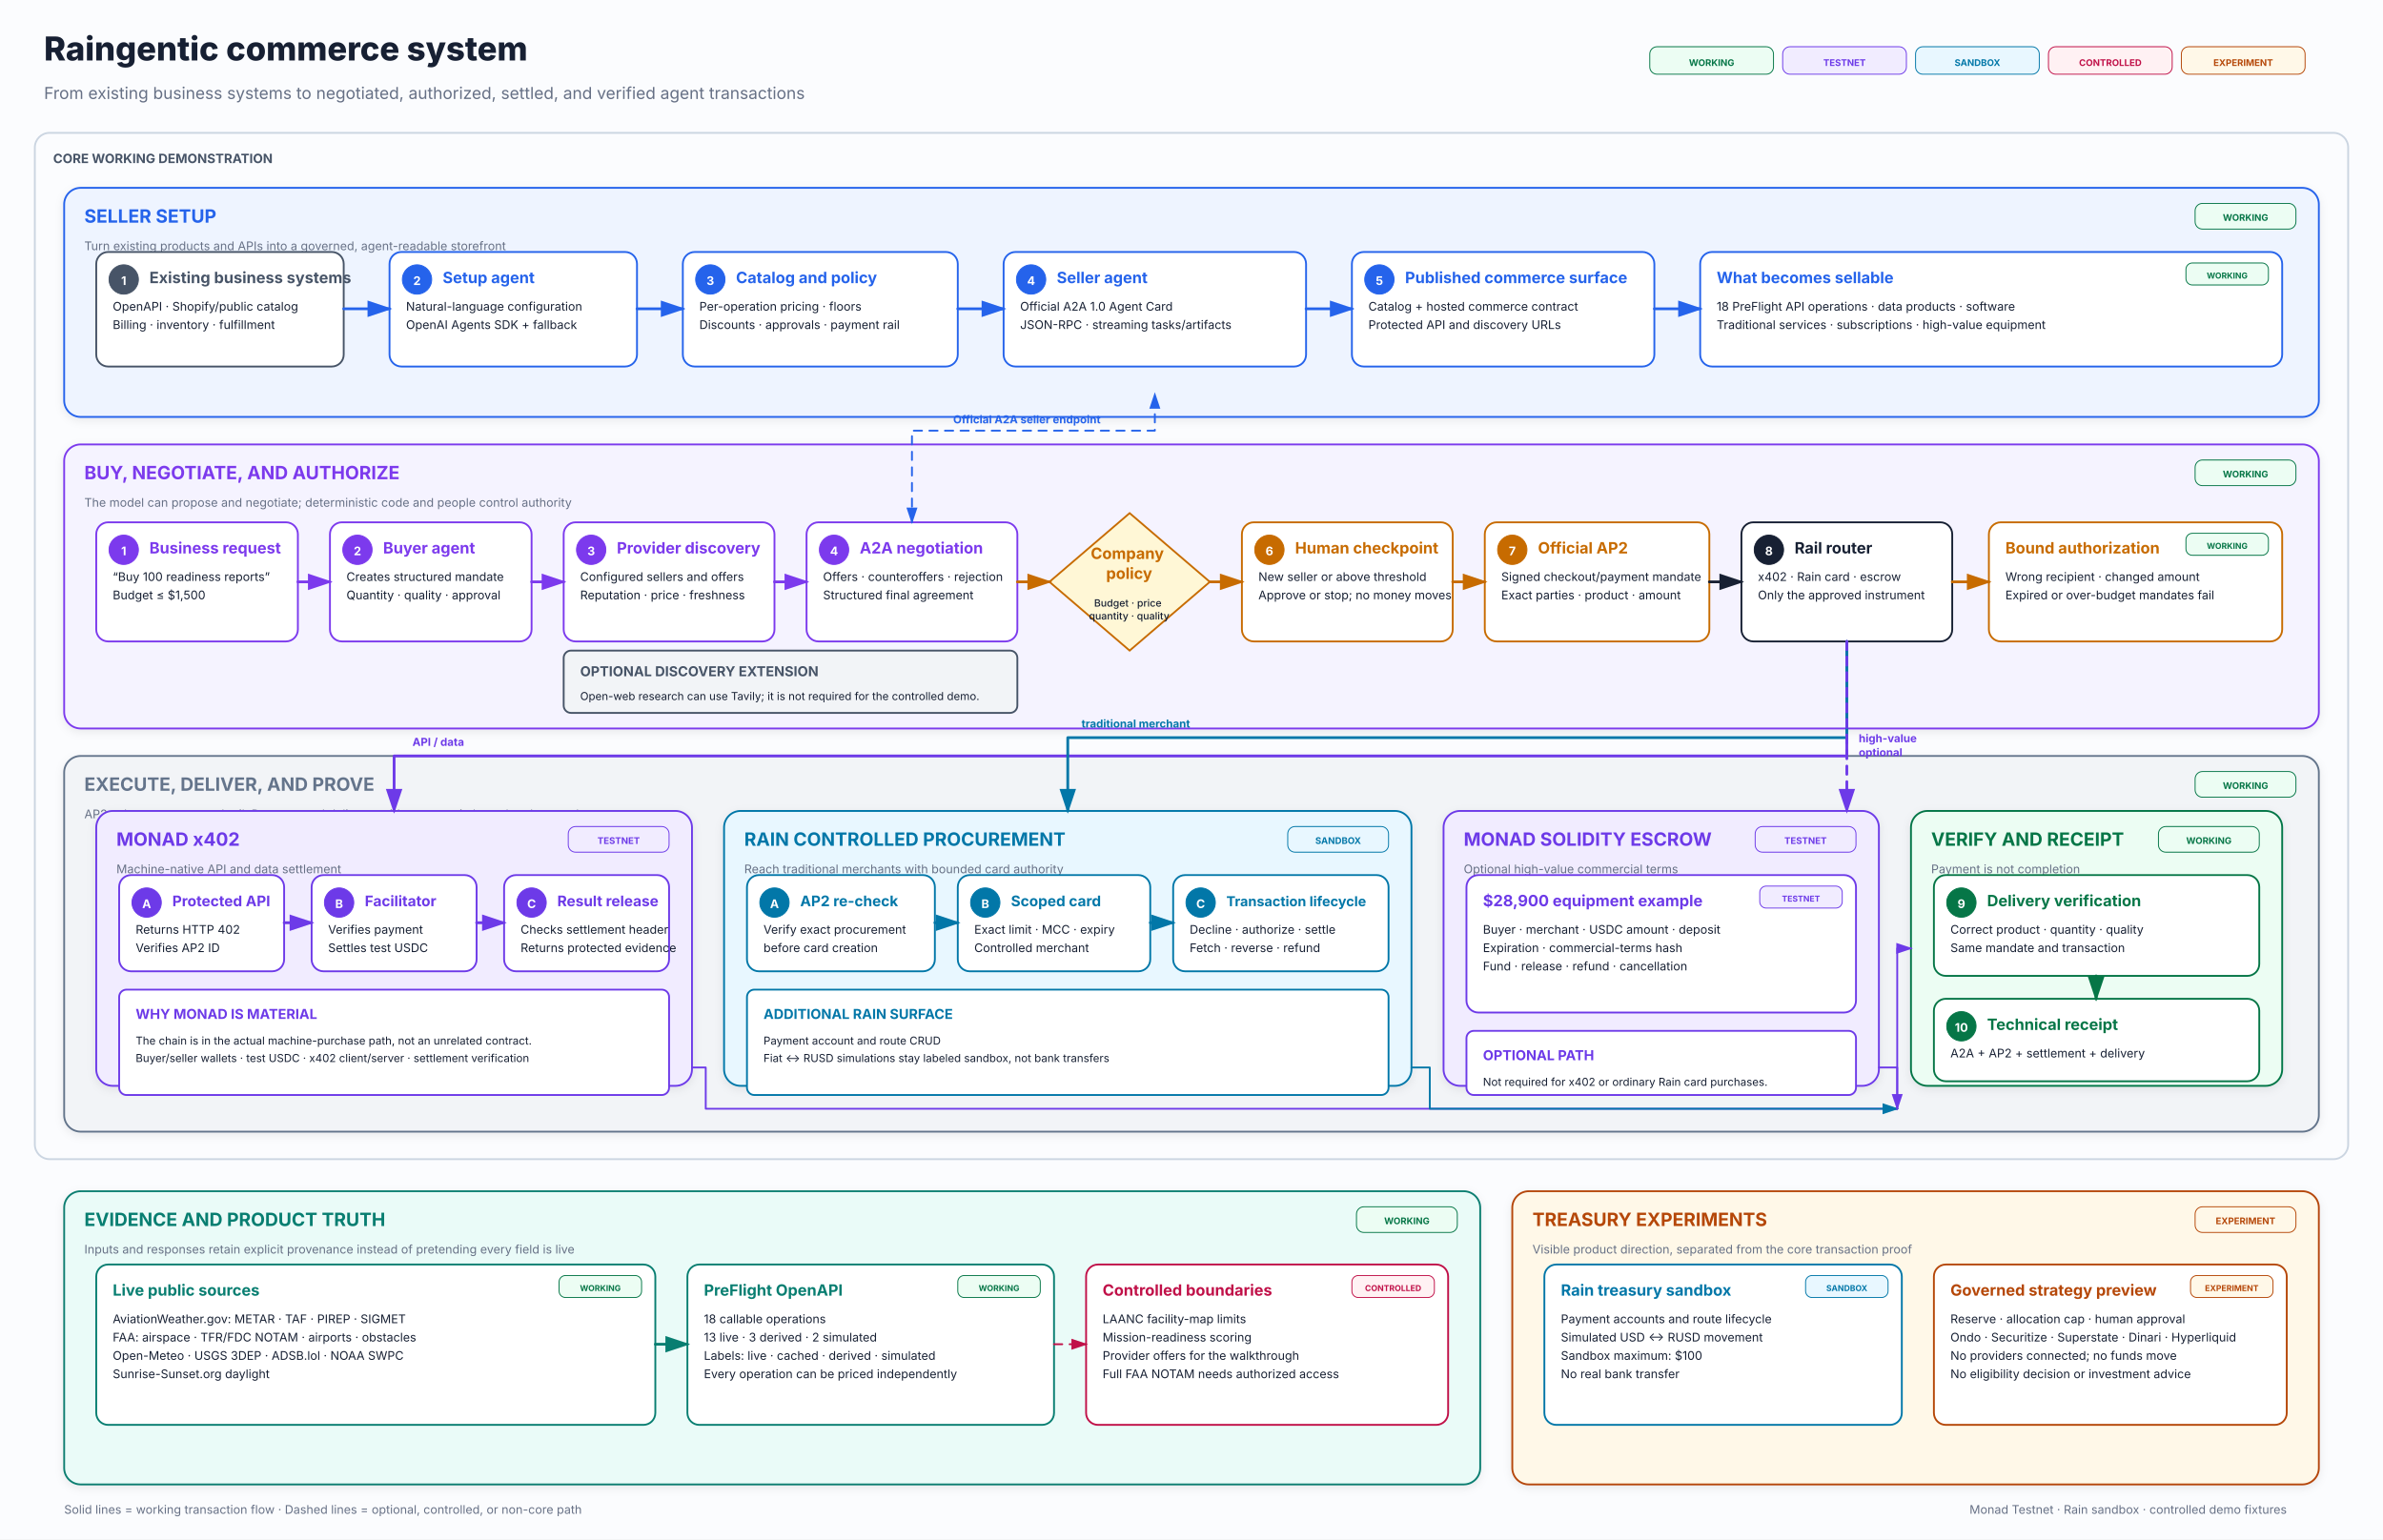
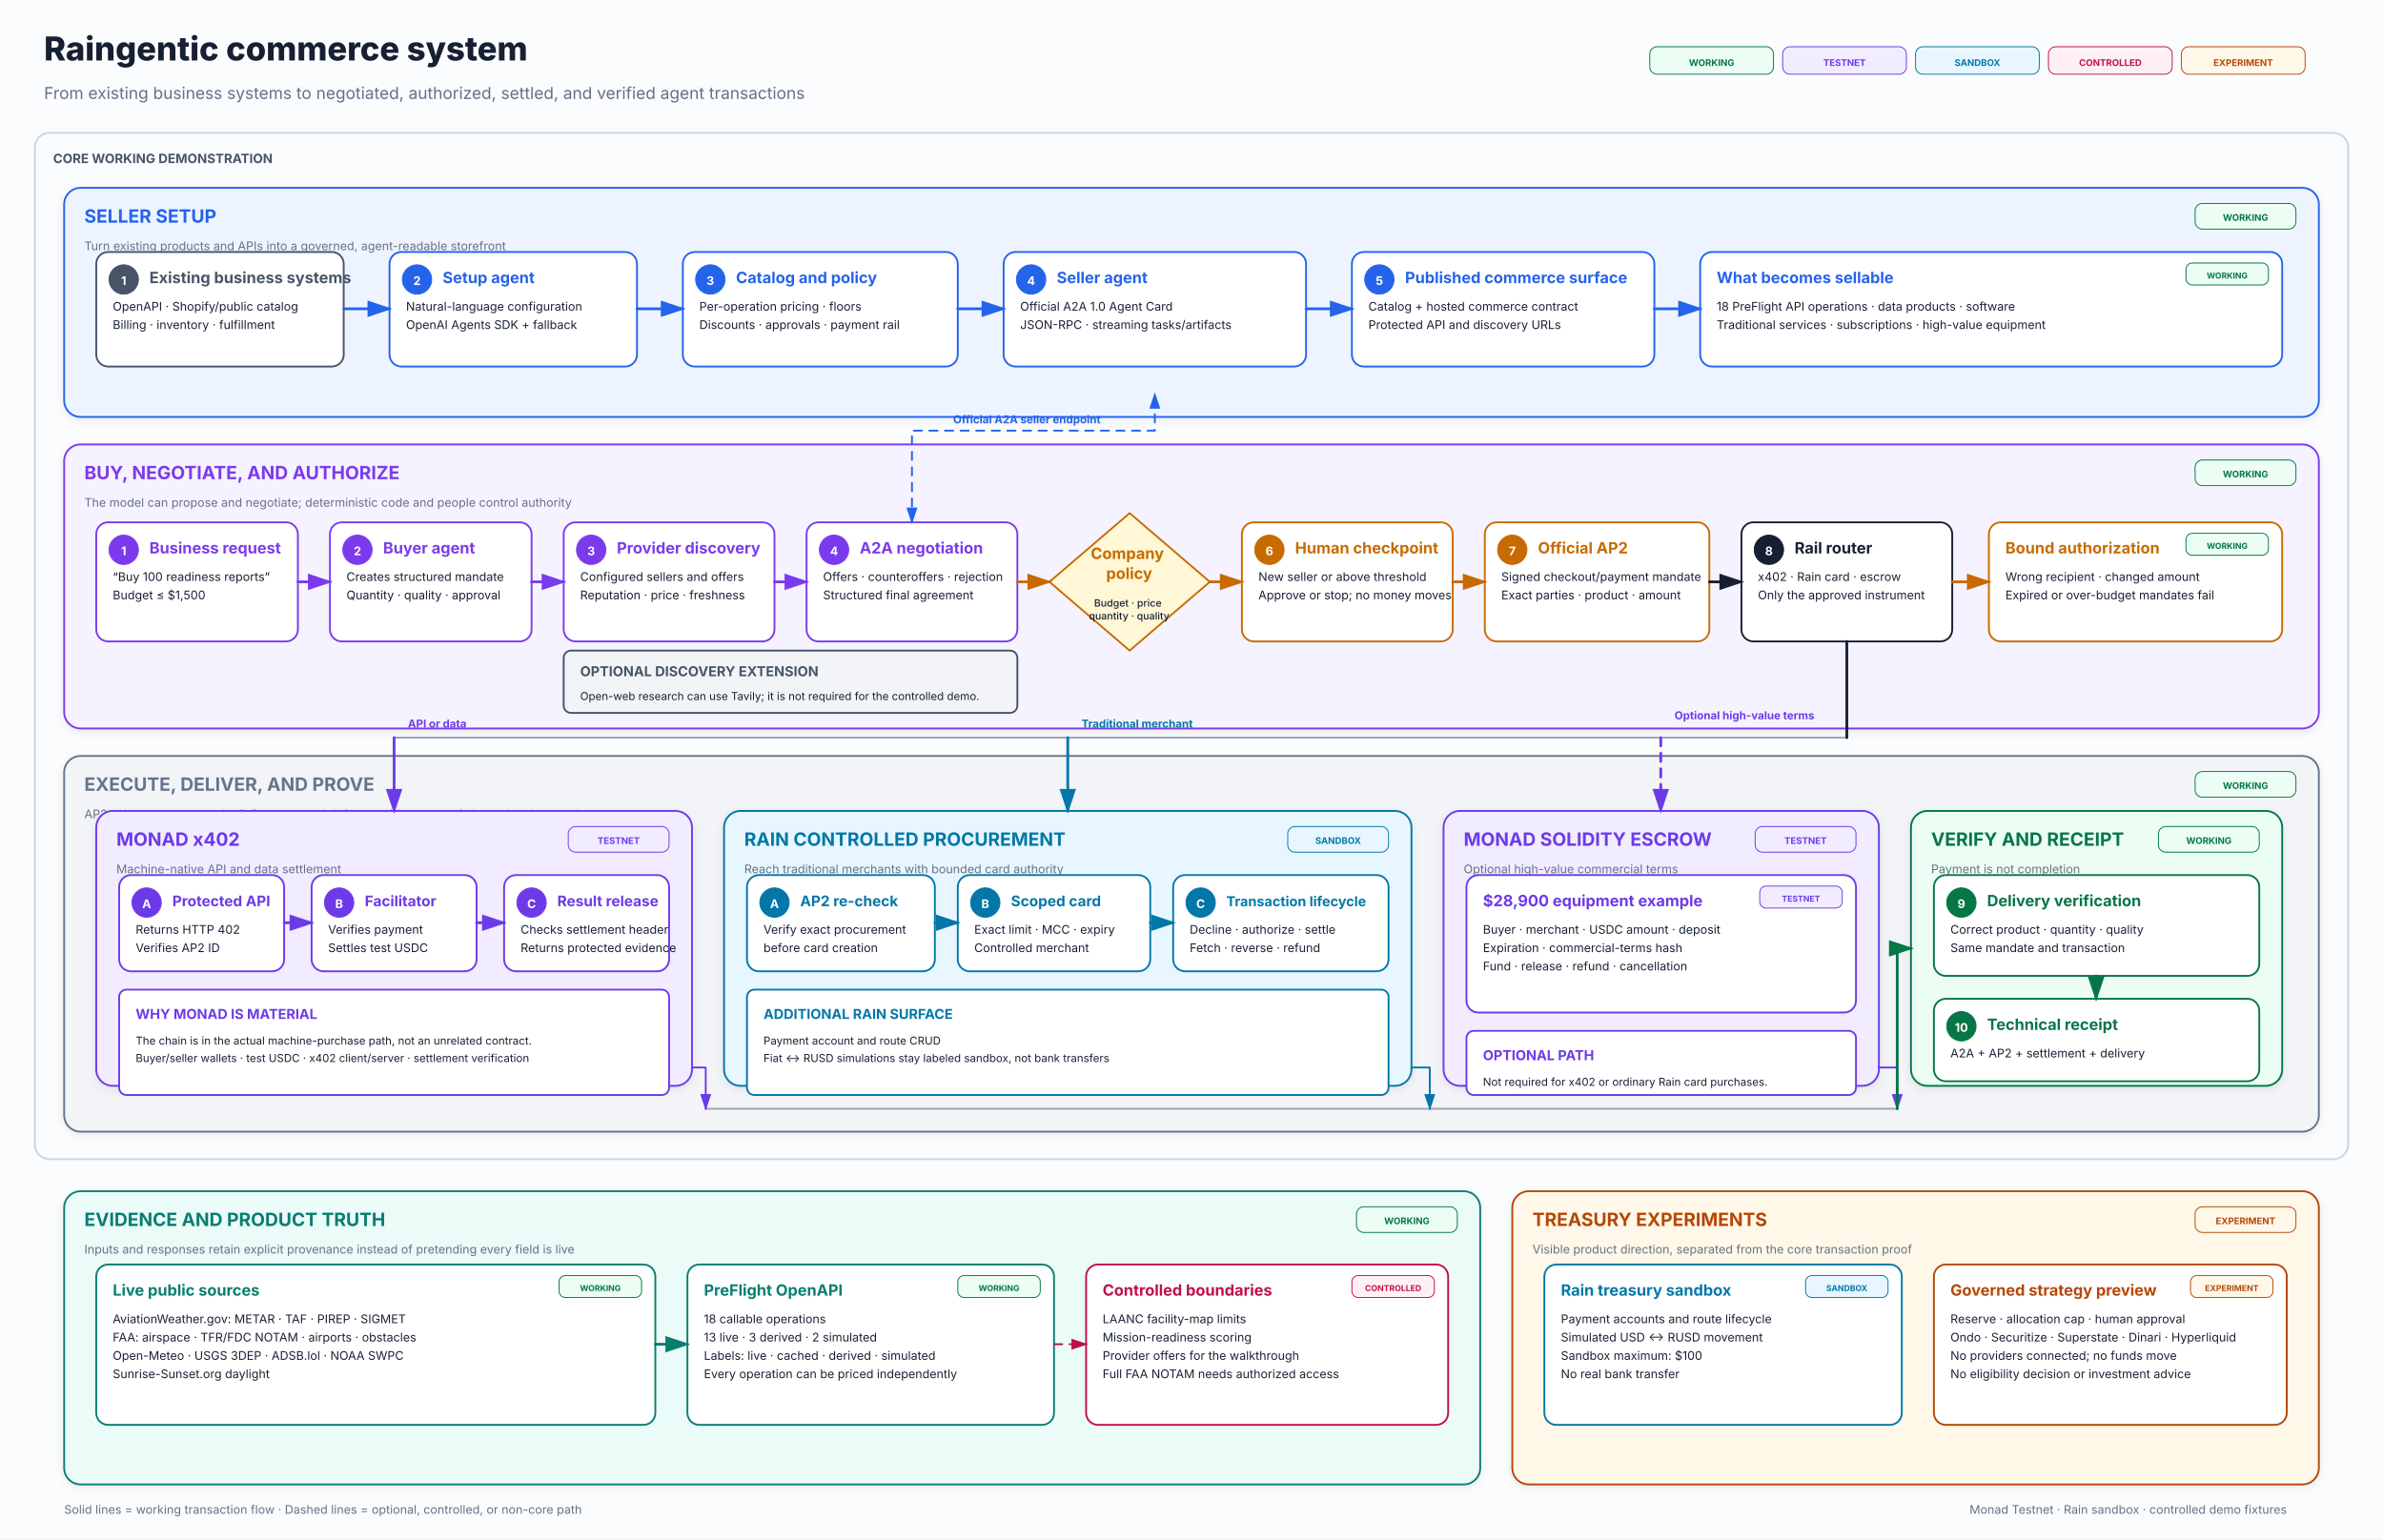
<svg xmlns="http://www.w3.org/2000/svg" width="2600" height="1680" viewBox="0 0 2600 1680" role="img" aria-labelledby="title desc">
  <defs>
    <filter id="shadow" x="-10%" y="-10%" width="120%" height="130%">
      <feDropShadow dx="0" dy="3" stdDeviation="5" flood-color="#101828" flood-opacity=".075" />
    </filter>
    <marker id="arr" markerWidth="10" markerHeight="10" refX="8" refY="3" orient="auto">
      <path d="M0 0L0 6L9 3z" fill="context-stroke" />
    </marker>
    <marker id="arrStart" markerWidth="10" markerHeight="10" refX="1" refY="3" orient="auto">
      <path d="M9 0L9 6L0 3z" fill="context-stroke" />
    </marker>
    <style>text{font-family:Inter,-apple-system,BlinkMacSystemFont,"Segoe UI",sans-serif}.zone{filter:url(#shadow)}.arrow{fill:none;stroke-linecap:round;stroke-linejoin:round;marker-end:url(#arr)}.both{marker-start:url(#arrStart)}.dash{stroke-dasharray:9 8}</style>
  </defs>
  <rect class="" x="0" y="0" width="2600" height="1680" rx="0" fill="#FBFCFE" stroke="#FBFCFE" stroke-width="0" />
  <text x="48" y="66" font-size="36" fill="#172033" font-weight="800" text-anchor="start">
    <tspan x="48" dy="0">Raingentic commerce system</tspan>
  </text>
  <text x="48" y="108" font-size="18" fill="#667085" font-weight="400" text-anchor="start">
    <tspan x="48" dy="0">From existing business systems to negotiated, authorized, settled, and verified agent transactions</tspan>
  </text>
  <rect class="" x="1800" y="51" width="135" height="30" rx="8" fill="#ECFDF3" stroke="#067647" stroke-width="1" />
  <text x="1867.5" y="72" font-size="10" fill="#067647" font-weight="750" text-anchor="middle">
    <tspan x="1867.5" dy="0">WORKING</tspan>
  </text>
  <rect class="" x="1945" y="51" width="135" height="30" rx="8" fill="#F1ECFF" stroke="#6D3AE8" stroke-width="1" />
  <text x="2012.5" y="72" font-size="10" fill="#6D3AE8" font-weight="750" text-anchor="middle">
    <tspan x="2012.5" dy="0">TESTNET</tspan>
  </text>
  <rect class="" x="2090" y="51" width="135" height="30" rx="8" fill="#E8F7FF" stroke="#0277A8" stroke-width="1" />
  <text x="2157.5" y="72" font-size="10" fill="#0277A8" font-weight="750" text-anchor="middle">
    <tspan x="2157.5" dy="0">SANDBOX</tspan>
  </text>
  <rect class="" x="2235" y="51" width="135" height="30" rx="8" fill="#FFF1F3" stroke="#C01048" stroke-width="1" />
  <text x="2302.5" y="72" font-size="10" fill="#C01048" font-weight="750" text-anchor="middle">
    <tspan x="2302.5" dy="0">CONTROLLED</tspan>
  </text>
  <rect class="" x="2380" y="51" width="135" height="30" rx="8" fill="#FFF8E8" stroke="#B54708" stroke-width="1" />
  <text x="2447.5" y="72" font-size="10" fill="#B54708" font-weight="750" text-anchor="middle">
    <tspan x="2447.5" dy="0">EXPERIMENT</tspan>
  </text>
  <rect class="" x="38" y="145" width="2524" height="1120" rx="16" fill="none" stroke="#CBD5E1" stroke-width="2" />
  <text x="58" y="178" font-size="14" fill="#475467" font-weight="750" text-anchor="start">
    <tspan x="58" dy="0">CORE WORKING DEMONSTRATION</tspan>
  </text>
  <rect class="zone" x="70" y="205" width="2460" height="250" rx="18" fill="#EEF4FF" stroke="#2563EB" stroke-width="2" />
  <text x="92" y="243" font-size="20" fill="#2563EB" font-weight="750" text-anchor="start">
    <tspan x="92" dy="0">SELLER SETUP</tspan>
  </text>
  <text x="92" y="273" font-size="13" fill="#667085" font-weight="400" text-anchor="start">
    <tspan x="92" dy="0">Turn existing products and APIs into a governed, agent-readable storefront</tspan>
  </text>
  <rect class="" x="2395" y="222" width="110" height="28" rx="8" fill="#ECFDF3" stroke="#067647" stroke-width="1" />
  <text x="2450" y="241" font-size="10" fill="#067647" font-weight="750" text-anchor="middle">
    <tspan x="2450" dy="0">WORKING</tspan>
  </text>
  <rect class="zone" x="70" y="485" width="2460" height="310" rx="18" fill="#F5F3FF" stroke="#7C3AED" stroke-width="2" />
  <text x="92" y="523" font-size="20" fill="#7C3AED" font-weight="750" text-anchor="start">
    <tspan x="92" dy="0">BUY, NEGOTIATE, AND AUTHORIZE</tspan>
  </text>
  <text x="92" y="553" font-size="13" fill="#667085" font-weight="400" text-anchor="start">
    <tspan x="92" dy="0">The model can propose and negotiate; deterministic code and people control authority</tspan>
  </text>
  <rect class="" x="2395" y="502" width="110" height="28" rx="8" fill="#ECFDF3" stroke="#067647" stroke-width="1" />
  <text x="2450" y="521" font-size="10" fill="#067647" font-weight="750" text-anchor="middle">
    <tspan x="2450" dy="0">WORKING</tspan>
  </text>
  <rect class="zone" x="70" y="825" width="2460" height="410" rx="18" fill="#F2F4F7" stroke="#64748B" stroke-width="2" />
  <text x="92" y="863" font-size="20" fill="#64748B" font-weight="750" text-anchor="start">
    <tspan x="92" dy="0">EXECUTE, DELIVER, AND PROVE</tspan>
  </text>
  <text x="92" y="893" font-size="13" fill="#667085" font-weight="400" text-anchor="start">
    <tspan x="92" dy="0">AP2 selects an approved rail. Payment and delivery evidence remain bound to the mandate</tspan>
  </text>
  <rect class="" x="2395" y="842" width="110" height="28" rx="8" fill="#ECFDF3" stroke="#067647" stroke-width="1" />
  <text x="2450" y="861" font-size="10" fill="#067647" font-weight="750" text-anchor="middle">
    <tspan x="2450" dy="0">WORKING</tspan>
  </text>
  <rect class="" x="105" y="275" width="270" height="125" rx="13" fill="#FFFFFF" stroke="#475467" stroke-width="2" />
  <ellipse cx="135" cy="305" rx="16" ry="16" fill="#475467" stroke="#475467" stroke-width="1" />
  <text x="135" y="311" font-size="13" fill="#FFFFFF" font-weight="750" text-anchor="middle">
    <tspan x="135" dy="0">1</tspan>
  </text>
  <text x="163" y="309" font-size="17" fill="#475467" font-weight="700" text-anchor="start">
    <tspan x="163" dy="0">Existing business systems</tspan>
  </text>
  <text x="123" y="339" font-size="13" fill="#172033" font-weight="400" text-anchor="start">
    <tspan x="123" dy="0">OpenAPI · Shopify/public catalog</tspan>
  </text>
  <text x="123" y="359" font-size="13" fill="#172033" font-weight="400" text-anchor="start">
    <tspan x="123" dy="0">Billing · inventory · fulfillment</tspan>
  </text>
  <rect class="" x="425" y="275" width="270" height="125" rx="13" fill="#FFFFFF" stroke="#2563EB" stroke-width="2" />
  <ellipse cx="455" cy="305" rx="16" ry="16" fill="#2563EB" stroke="#2563EB" stroke-width="1" />
  <text x="455" y="311" font-size="13" fill="#FFFFFF" font-weight="750" text-anchor="middle">
    <tspan x="455" dy="0">2</tspan>
  </text>
  <text x="483" y="309" font-size="17" fill="#2563EB" font-weight="700" text-anchor="start">
    <tspan x="483" dy="0">Setup agent</tspan>
  </text>
  <text x="443" y="339" font-size="13" fill="#172033" font-weight="400" text-anchor="start">
    <tspan x="443" dy="0">Natural-language configuration</tspan>
  </text>
  <text x="443" y="359" font-size="13" fill="#172033" font-weight="400" text-anchor="start">
    <tspan x="443" dy="0">OpenAI Agents SDK + fallback</tspan>
  </text>
  <rect class="" x="745" y="275" width="300" height="125" rx="13" fill="#FFFFFF" stroke="#2563EB" stroke-width="2" />
  <ellipse cx="775" cy="305" rx="16" ry="16" fill="#2563EB" stroke="#2563EB" stroke-width="1" />
  <text x="775" y="311" font-size="13" fill="#FFFFFF" font-weight="750" text-anchor="middle">
    <tspan x="775" dy="0">3</tspan>
  </text>
  <text x="803" y="309" font-size="17" fill="#2563EB" font-weight="700" text-anchor="start">
    <tspan x="803" dy="0">Catalog and policy</tspan>
  </text>
  <text x="763" y="339" font-size="13" fill="#172033" font-weight="400" text-anchor="start">
    <tspan x="763" dy="0">Per-operation pricing · floors</tspan>
  </text>
  <text x="763" y="359" font-size="13" fill="#172033" font-weight="400" text-anchor="start">
    <tspan x="763" dy="0">Discounts · approvals · payment rail</tspan>
  </text>
  <rect class="" x="1095" y="275" width="330" height="125" rx="13" fill="#FFFFFF" stroke="#2563EB" stroke-width="2" />
  <ellipse cx="1125" cy="305" rx="16" ry="16" fill="#2563EB" stroke="#2563EB" stroke-width="1" />
  <text x="1125" y="311" font-size="13" fill="#FFFFFF" font-weight="750" text-anchor="middle">
    <tspan x="1125" dy="0">4</tspan>
  </text>
  <text x="1153" y="309" font-size="17" fill="#2563EB" font-weight="700" text-anchor="start">
    <tspan x="1153" dy="0">Seller agent</tspan>
  </text>
  <text x="1113" y="339" font-size="13" fill="#172033" font-weight="400" text-anchor="start">
    <tspan x="1113" dy="0">Official A2A 1.0 Agent Card</tspan>
  </text>
  <text x="1113" y="359" font-size="13" fill="#172033" font-weight="400" text-anchor="start">
    <tspan x="1113" dy="0">JSON-RPC · streaming tasks/artifacts</tspan>
  </text>
  <rect class="" x="1475" y="275" width="330" height="125" rx="13" fill="#FFFFFF" stroke="#2563EB" stroke-width="2" />
  <ellipse cx="1505" cy="305" rx="16" ry="16" fill="#2563EB" stroke="#2563EB" stroke-width="1" />
  <text x="1505" y="311" font-size="13" fill="#FFFFFF" font-weight="750" text-anchor="middle">
    <tspan x="1505" dy="0">5</tspan>
  </text>
  <text x="1533" y="309" font-size="17" fill="#2563EB" font-weight="700" text-anchor="start">
    <tspan x="1533" dy="0">Published commerce surface</tspan>
  </text>
  <text x="1493" y="339" font-size="13" fill="#172033" font-weight="400" text-anchor="start">
    <tspan x="1493" dy="0">Catalog + hosted commerce contract</tspan>
  </text>
  <text x="1493" y="359" font-size="13" fill="#172033" font-weight="400" text-anchor="start">
    <tspan x="1493" dy="0">Protected API and discovery URLs</tspan>
  </text>
  <rect class="" x="1855" y="275" width="635" height="125" rx="13" fill="#FFFFFF" stroke="#2563EB" stroke-width="2" />
  <text x="1873" y="309" font-size="17" fill="#2563EB" font-weight="700" text-anchor="start">
    <tspan x="1873" dy="0">What becomes sellable</tspan>
  </text>
  <text x="1873" y="339" font-size="13" fill="#172033" font-weight="400" text-anchor="start">
    <tspan x="1873" dy="0">18 PreFlight API operations · data products · software</tspan>
  </text>
  <text x="1873" y="359" font-size="13" fill="#172033" font-weight="400" text-anchor="start">
    <tspan x="1873" dy="0">Traditional services · subscriptions · high-value equipment</tspan>
  </text>
  <rect class="" x="2385" y="287" width="90" height="24" rx="7" fill="#ECFDF3" stroke="#067647" stroke-width="1" />
  <text x="2430" y="304" font-size="9" fill="#067647" font-weight="750" text-anchor="middle">
    <tspan x="2430" dy="0">WORKING</tspan>
  </text>
  <path class="arrow" d="M375 337 L425 337" stroke="#2563EB" stroke-width="3" />
  <path class="arrow" d="M695 337 L745 337" stroke="#2563EB" stroke-width="3" />
  <path class="arrow" d="M1045 337 L1095 337" stroke="#2563EB" stroke-width="3" />
  <path class="arrow" d="M1425 337 L1475 337" stroke="#2563EB" stroke-width="3" />
  <path class="arrow" d="M1805 337 L1855 337" stroke="#2563EB" stroke-width="3" />
  <rect class="" x="105" y="570" width="220" height="130" rx="13" fill="#FFFFFF" stroke="#7C3AED" stroke-width="2" />
  <ellipse cx="135" cy="600" rx="16" ry="16" fill="#7C3AED" stroke="#7C3AED" stroke-width="1" />
  <text x="135" y="606" font-size="13" fill="#FFFFFF" font-weight="750" text-anchor="middle">
    <tspan x="135" dy="0">1</tspan>
  </text>
  <text x="163" y="604" font-size="17" fill="#7C3AED" font-weight="700" text-anchor="start">
    <tspan x="163" dy="0">Business request</tspan>
  </text>
  <text x="123" y="634" font-size="13" fill="#172033" font-weight="400" text-anchor="start">
    <tspan x="123" dy="0">“Buy 100 readiness reports”</tspan>
  </text>
  <text x="123" y="654" font-size="13" fill="#172033" font-weight="400" text-anchor="start">
    <tspan x="123" dy="0">Budget ≤ $1,500</tspan>
  </text>
  <rect class="" x="360" y="570" width="220" height="130" rx="13" fill="#FFFFFF" stroke="#7C3AED" stroke-width="2" />
  <ellipse cx="390" cy="600" rx="16" ry="16" fill="#7C3AED" stroke="#7C3AED" stroke-width="1" />
  <text x="390" y="606" font-size="13" fill="#FFFFFF" font-weight="750" text-anchor="middle">
    <tspan x="390" dy="0">2</tspan>
  </text>
  <text x="418" y="604" font-size="17" fill="#7C3AED" font-weight="700" text-anchor="start">
    <tspan x="418" dy="0">Buyer agent</tspan>
  </text>
  <text x="378" y="634" font-size="13" fill="#172033" font-weight="400" text-anchor="start">
    <tspan x="378" dy="0">Creates structured mandate</tspan>
  </text>
  <text x="378" y="654" font-size="13" fill="#172033" font-weight="400" text-anchor="start">
    <tspan x="378" dy="0">Quantity · quality · approval</tspan>
  </text>
  <rect class="" x="615" y="570" width="230" height="130" rx="13" fill="#FFFFFF" stroke="#7C3AED" stroke-width="2" />
  <ellipse cx="645" cy="600" rx="16" ry="16" fill="#7C3AED" stroke="#7C3AED" stroke-width="1" />
  <text x="645" y="606" font-size="13" fill="#FFFFFF" font-weight="750" text-anchor="middle">
    <tspan x="645" dy="0">3</tspan>
  </text>
  <text x="673" y="604" font-size="17" fill="#7C3AED" font-weight="700" text-anchor="start">
    <tspan x="673" dy="0">Provider discovery</tspan>
  </text>
  <text x="633" y="634" font-size="13" fill="#172033" font-weight="400" text-anchor="start">
    <tspan x="633" dy="0">Configured sellers and offers</tspan>
  </text>
  <text x="633" y="654" font-size="13" fill="#172033" font-weight="400" text-anchor="start">
    <tspan x="633" dy="0">Reputation · price · freshness</tspan>
  </text>
  <rect class="" x="880" y="570" width="230" height="130" rx="13" fill="#FFFFFF" stroke="#7C3AED" stroke-width="2" />
  <ellipse cx="910" cy="600" rx="16" ry="16" fill="#7C3AED" stroke="#7C3AED" stroke-width="1" />
  <text x="910" y="606" font-size="13" fill="#FFFFFF" font-weight="750" text-anchor="middle">
    <tspan x="910" dy="0">4</tspan>
  </text>
  <text x="938" y="604" font-size="17" fill="#7C3AED" font-weight="700" text-anchor="start">
    <tspan x="938" dy="0">A2A negotiation</tspan>
  </text>
  <text x="898" y="634" font-size="13" fill="#172033" font-weight="400" text-anchor="start">
    <tspan x="898" dy="0">Offers · counteroffers · rejection</tspan>
  </text>
  <text x="898" y="654" font-size="13" fill="#172033" font-weight="400" text-anchor="start">
    <tspan x="898" dy="0">Structured final agreement</tspan>
  </text>
  <path d="M1232.5 560L1320 635L1232.5 710L1145 635Z" fill="#FFF7D6" stroke="#C76B00" stroke-width="2" />
  <text x="1232" y="610" font-size="17" fill="#C76B00" font-weight="750" text-anchor="middle">
    <tspan x="1232" dy="0">Company</tspan>
    <tspan x="1232" dy="21.76">policy</tspan>
  </text>
  <text x="1232" y="662" font-size="11" fill="#172033" font-weight="500" text-anchor="middle">
    <tspan x="1232" dy="0">Budget · price</tspan>
    <tspan x="1232" dy="14.08">quantity · quality</tspan>
  </text>
  <rect class="" x="1355" y="570" width="230" height="130" rx="13" fill="#FFFFFF" stroke="#C76B00" stroke-width="2" />
  <ellipse cx="1385" cy="600" rx="16" ry="16" fill="#C76B00" stroke="#C76B00" stroke-width="1" />
  <text x="1385" y="606" font-size="13" fill="#FFFFFF" font-weight="750" text-anchor="middle">
    <tspan x="1385" dy="0">6</tspan>
  </text>
  <text x="1413" y="604" font-size="17" fill="#C76B00" font-weight="700" text-anchor="start">
    <tspan x="1413" dy="0">Human checkpoint</tspan>
  </text>
  <text x="1373" y="634" font-size="13" fill="#172033" font-weight="400" text-anchor="start">
    <tspan x="1373" dy="0">New seller or above threshold</tspan>
  </text>
  <text x="1373" y="654" font-size="13" fill="#172033" font-weight="400" text-anchor="start">
    <tspan x="1373" dy="0">Approve or stop; no money moves</tspan>
  </text>
  <rect class="" x="1620" y="570" width="245" height="130" rx="13" fill="#FFFFFF" stroke="#C76B00" stroke-width="2" />
  <ellipse cx="1650" cy="600" rx="16" ry="16" fill="#C76B00" stroke="#C76B00" stroke-width="1" />
  <text x="1650" y="606" font-size="13" fill="#FFFFFF" font-weight="750" text-anchor="middle">
    <tspan x="1650" dy="0">7</tspan>
  </text>
  <text x="1678" y="604" font-size="17" fill="#C76B00" font-weight="700" text-anchor="start">
    <tspan x="1678" dy="0">Official AP2</tspan>
  </text>
  <text x="1638" y="634" font-size="13" fill="#172033" font-weight="400" text-anchor="start">
    <tspan x="1638" dy="0">Signed checkout/payment mandate</tspan>
  </text>
  <text x="1638" y="654" font-size="13" fill="#172033" font-weight="400" text-anchor="start">
    <tspan x="1638" dy="0">Exact parties · product · amount</tspan>
  </text>
  <rect class="" x="1900" y="570" width="230" height="130" rx="13" fill="#FFFFFF" stroke="#172033" stroke-width="2" />
  <ellipse cx="1930" cy="600" rx="16" ry="16" fill="#172033" stroke="#172033" stroke-width="1" />
  <text x="1930" y="606" font-size="13" fill="#FFFFFF" font-weight="750" text-anchor="middle">
    <tspan x="1930" dy="0">8</tspan>
  </text>
  <text x="1958" y="604" font-size="17" fill="#172033" font-weight="700" text-anchor="start">
    <tspan x="1958" dy="0">Rail router</tspan>
  </text>
  <text x="1918" y="634" font-size="13" fill="#172033" font-weight="400" text-anchor="start">
    <tspan x="1918" dy="0">x402 · Rain card · escrow</tspan>
  </text>
  <text x="1918" y="654" font-size="13" fill="#172033" font-weight="400" text-anchor="start">
    <tspan x="1918" dy="0">Only the approved instrument</tspan>
  </text>
  <rect class="" x="2170" y="570" width="320" height="130" rx="13" fill="#FFFFFF" stroke="#C76B00" stroke-width="2" />
  <text x="2188" y="604" font-size="17" fill="#C76B00" font-weight="700" text-anchor="start">
    <tspan x="2188" dy="0">Bound authorization</tspan>
  </text>
  <text x="2188" y="634" font-size="13" fill="#172033" font-weight="400" text-anchor="start">
    <tspan x="2188" dy="0">Wrong recipient · changed amount</tspan>
  </text>
  <text x="2188" y="654" font-size="13" fill="#172033" font-weight="400" text-anchor="start">
    <tspan x="2188" dy="0">Expired or over-budget mandates fail</tspan>
  </text>
  <rect class="" x="2385" y="582" width="90" height="24" rx="7" fill="#ECFDF3" stroke="#067647" stroke-width="1" />
  <text x="2430" y="599" font-size="9" fill="#067647" font-weight="750" text-anchor="middle">
    <tspan x="2430" dy="0">WORKING</tspan>
  </text>
  <path class="arrow" d="M325 635 L360 635" stroke="#7C3AED" stroke-width="3" />
  <path class="arrow" d="M580 635 L615 635" stroke="#7C3AED" stroke-width="3" />
  <path class="arrow" d="M845 635 L880 635" stroke="#7C3AED" stroke-width="3" />
  <path class="arrow" d="M1110 635 L1145 635" stroke="#C76B00" stroke-width="3" />
  <path class="arrow" d="M1320 635 L1355 635" stroke="#C76B00" stroke-width="3" />
  <path class="arrow" d="M1585 635 L1620 635" stroke="#C76B00" stroke-width="3" />
  <path class="arrow" d="M1865 635 L1900 635" stroke="#172033" stroke-width="3" />
  <path class="arrow" d="M2130 635 L2170 635" stroke="#C76B00" stroke-width="3" />
  <path class="arrow dash both" d="M995 570 L995 470 L1260 470 L1260 430" stroke="#2563EB" stroke-width="2" />
  <text x="1040" y="462" font-size="12" fill="#2563EB" font-weight="650" text-anchor="start">
    <tspan x="1040" dy="0">Official A2A seller endpoint</tspan>
  </text>
  <rect class="" x="615" y="710" width="495" height="68" rx="8" fill="#F2F4F7" stroke="#475467" stroke-width="2" />
  <text x="633" y="738" font-size="15" fill="#475467" font-weight="750" text-anchor="start">
    <tspan x="633" dy="0">OPTIONAL DISCOVERY EXTENSION</tspan>
  </text>
  <text x="633" y="764" font-size="12" fill="#172033" font-weight="400" text-anchor="start">
    <tspan x="633" dy="0">Open-web research can use Tavily; it is not required for the controlled demo.</tspan>
  </text>
  <rect class="zone" x="105" y="885" width="650" height="300" rx="18" fill="#F1ECFF" stroke="#6D3AE8" stroke-width="2" />
  <text x="127" y="923" font-size="20" fill="#6D3AE8" font-weight="750" text-anchor="start">
    <tspan x="127" dy="0">MONAD x402</tspan>
  </text>
  <text x="127" y="953" font-size="13" fill="#667085" font-weight="400" text-anchor="start">
    <tspan x="127" dy="0">Machine-native API and data settlement</tspan>
  </text>
  <rect class="" x="620" y="902" width="110" height="28" rx="8" fill="#F1ECFF" stroke="#6D3AE8" stroke-width="1" />
  <text x="675" y="921" font-size="10" fill="#6D3AE8" font-weight="750" text-anchor="middle">
    <tspan x="675" dy="0">TESTNET</tspan>
  </text>
  <rect class="" x="130" y="955" width="180" height="105" rx="13" fill="#FFFFFF" stroke="#6D3AE8" stroke-width="2" />
  <ellipse cx="160" cy="985" rx="16" ry="16" fill="#6D3AE8" stroke="#6D3AE8" stroke-width="1" />
  <text x="160" y="991" font-size="13" fill="#FFFFFF" font-weight="750" text-anchor="middle">
    <tspan x="160" dy="0">A</tspan>
  </text>
  <text x="188" y="989" font-size="16" fill="#6D3AE8" font-weight="700" text-anchor="start">
    <tspan x="188" dy="0">Protected API</tspan>
  </text>
  <text x="148" y="1019" font-size="13" fill="#172033" font-weight="400" text-anchor="start">
    <tspan x="148" dy="0">Returns HTTP 402</tspan>
  </text>
  <text x="148" y="1039" font-size="13" fill="#172033" font-weight="400" text-anchor="start">
    <tspan x="148" dy="0">Verifies AP2 ID</tspan>
  </text>
  <rect class="" x="340" y="955" width="180" height="105" rx="13" fill="#FFFFFF" stroke="#6D3AE8" stroke-width="2" />
  <ellipse cx="370" cy="985" rx="16" ry="16" fill="#6D3AE8" stroke="#6D3AE8" stroke-width="1" />
  <text x="370" y="991" font-size="13" fill="#FFFFFF" font-weight="750" text-anchor="middle">
    <tspan x="370" dy="0">B</tspan>
  </text>
  <text x="398" y="989" font-size="16" fill="#6D3AE8" font-weight="700" text-anchor="start">
    <tspan x="398" dy="0">Facilitator</tspan>
  </text>
  <text x="358" y="1019" font-size="13" fill="#172033" font-weight="400" text-anchor="start">
    <tspan x="358" dy="0">Verifies payment</tspan>
  </text>
  <text x="358" y="1039" font-size="13" fill="#172033" font-weight="400" text-anchor="start">
    <tspan x="358" dy="0">Settles test USDC</tspan>
  </text>
  <rect class="" x="550" y="955" width="180" height="105" rx="13" fill="#FFFFFF" stroke="#6D3AE8" stroke-width="2" />
  <ellipse cx="580" cy="985" rx="16" ry="16" fill="#6D3AE8" stroke="#6D3AE8" stroke-width="1" />
  <text x="580" y="991" font-size="13" fill="#FFFFFF" font-weight="750" text-anchor="middle">
    <tspan x="580" dy="0">C</tspan>
  </text>
  <text x="608" y="989" font-size="16" fill="#6D3AE8" font-weight="700" text-anchor="start">
    <tspan x="608" dy="0">Result release</tspan>
  </text>
  <text x="568" y="1019" font-size="13" fill="#172033" font-weight="400" text-anchor="start">
    <tspan x="568" dy="0">Checks settlement header</tspan>
  </text>
  <text x="568" y="1039" font-size="13" fill="#172033" font-weight="400" text-anchor="start">
    <tspan x="568" dy="0">Returns protected evidence</tspan>
  </text>
  <path class="arrow" d="M310 1007 L340 1007" stroke="#6D3AE8" stroke-width="3" />
  <path class="arrow" d="M520 1007 L550 1007" stroke="#6D3AE8" stroke-width="3" />
  <rect class="" x="130" y="1080" width="600" height="115" rx="8" fill="#FFFFFF" stroke="#6D3AE8" stroke-width="2" />
  <text x="148" y="1112" font-size="15" fill="#6D3AE8" font-weight="750" text-anchor="start">
    <tspan x="148" dy="0">WHY MONAD IS MATERIAL</tspan>
  </text>
  <text x="148" y="1140" font-size="12" fill="#172033" font-weight="400" text-anchor="start">
    <tspan x="148" dy="0">The chain is in the actual machine-purchase path, not an unrelated contract.</tspan>
  </text>
  <text x="148" y="1159" font-size="12" fill="#172033" font-weight="400" text-anchor="start">
    <tspan x="148" dy="0">Buyer/seller wallets · test USDC · x402 client/server · settlement verification</tspan>
  </text>
  <rect class="zone" x="790" y="885" width="750" height="300" rx="18" fill="#E8F7FF" stroke="#0277A8" stroke-width="2" />
  <text x="812" y="923" font-size="20" fill="#0277A8" font-weight="750" text-anchor="start">
    <tspan x="812" dy="0">RAIN CONTROLLED PROCUREMENT</tspan>
  </text>
  <text x="812" y="953" font-size="13" fill="#667085" font-weight="400" text-anchor="start">
    <tspan x="812" dy="0">Reach traditional merchants with bounded card authority</tspan>
  </text>
  <rect class="" x="1405" y="902" width="110" height="28" rx="8" fill="#E8F7FF" stroke="#0277A8" stroke-width="1" />
  <text x="1460" y="921" font-size="10" fill="#0277A8" font-weight="750" text-anchor="middle">
    <tspan x="1460" dy="0">SANDBOX</tspan>
  </text>
  <rect class="" x="815" y="955" width="205" height="105" rx="13" fill="#FFFFFF" stroke="#0277A8" stroke-width="2" />
  <ellipse cx="845" cy="985" rx="16" ry="16" fill="#0277A8" stroke="#0277A8" stroke-width="1" />
  <text x="845" y="991" font-size="13" fill="#FFFFFF" font-weight="750" text-anchor="middle">
    <tspan x="845" dy="0">A</tspan>
  </text>
  <text x="873" y="989" font-size="16" fill="#0277A8" font-weight="700" text-anchor="start">
    <tspan x="873" dy="0">AP2 re-check</tspan>
  </text>
  <text x="833" y="1019" font-size="13" fill="#172033" font-weight="400" text-anchor="start">
    <tspan x="833" dy="0">Verify exact procurement</tspan>
  </text>
  <text x="833" y="1039" font-size="13" fill="#172033" font-weight="400" text-anchor="start">
    <tspan x="833" dy="0">before card creation</tspan>
  </text>
  <rect class="" x="1045" y="955" width="210" height="105" rx="13" fill="#FFFFFF" stroke="#0277A8" stroke-width="2" />
  <ellipse cx="1075" cy="985" rx="16" ry="16" fill="#0277A8" stroke="#0277A8" stroke-width="1" />
  <text x="1075" y="991" font-size="13" fill="#FFFFFF" font-weight="750" text-anchor="middle">
    <tspan x="1075" dy="0">B</tspan>
  </text>
  <text x="1103" y="989" font-size="16" fill="#0277A8" font-weight="700" text-anchor="start">
    <tspan x="1103" dy="0">Scoped card</tspan>
  </text>
  <text x="1063" y="1019" font-size="13" fill="#172033" font-weight="400" text-anchor="start">
    <tspan x="1063" dy="0">Exact limit · MCC · expiry</tspan>
  </text>
  <text x="1063" y="1039" font-size="13" fill="#172033" font-weight="400" text-anchor="start">
    <tspan x="1063" dy="0">Controlled merchant</tspan>
  </text>
  <rect class="" x="1280" y="955" width="235" height="105" rx="13" fill="#FFFFFF" stroke="#0277A8" stroke-width="2" />
  <ellipse cx="1310" cy="985" rx="16" ry="16" fill="#0277A8" stroke="#0277A8" stroke-width="1" />
  <text x="1310" y="991" font-size="13" fill="#FFFFFF" font-weight="750" text-anchor="middle">
    <tspan x="1310" dy="0">C</tspan>
  </text>
  <text x="1338" y="989" font-size="15" fill="#0277A8" font-weight="700" text-anchor="start">
    <tspan x="1338" dy="0">Transaction lifecycle</tspan>
  </text>
  <text x="1298" y="1019" font-size="13" fill="#172033" font-weight="400" text-anchor="start">
    <tspan x="1298" dy="0">Decline · authorize · settle</tspan>
  </text>
  <text x="1298" y="1039" font-size="13" fill="#172033" font-weight="400" text-anchor="start">
    <tspan x="1298" dy="0">Fetch · reverse · refund</tspan>
  </text>
  <path class="arrow" d="M1020 1007 L1045 1007" stroke="#0277A8" stroke-width="3" />
  <path class="arrow" d="M1255 1007 L1280 1007" stroke="#0277A8" stroke-width="3" />
  <rect class="" x="815" y="1080" width="700" height="115" rx="8" fill="#FFFFFF" stroke="#0277A8" stroke-width="2" />
  <text x="833" y="1112" font-size="15" fill="#0277A8" font-weight="750" text-anchor="start">
    <tspan x="833" dy="0">ADDITIONAL RAIN SURFACE</tspan>
  </text>
  <text x="833" y="1140" font-size="12" fill="#172033" font-weight="400" text-anchor="start">
    <tspan x="833" dy="0">Payment account and route CRUD</tspan>
  </text>
  <text x="833" y="1159" font-size="12" fill="#172033" font-weight="400" text-anchor="start">
    <tspan x="833" dy="0">Fiat ↔ RUSD simulations stay labeled sandbox, not bank transfers</tspan>
  </text>
  <rect class="zone" x="1575" y="885" width="475" height="300" rx="18" fill="#F1ECFF" stroke="#6D3AE8" stroke-width="2" />
  <text x="1597" y="923" font-size="20" fill="#6D3AE8" font-weight="750" text-anchor="start">
    <tspan x="1597" dy="0">MONAD SOLIDITY ESCROW</tspan>
  </text>
  <text x="1597" y="953" font-size="13" fill="#667085" font-weight="400" text-anchor="start">
    <tspan x="1597" dy="0">Optional high-value commercial terms</tspan>
  </text>
  <rect class="" x="1915" y="902" width="110" height="28" rx="8" fill="#F1ECFF" stroke="#6D3AE8" stroke-width="1" />
  <text x="1970" y="921" font-size="10" fill="#6D3AE8" font-weight="750" text-anchor="middle">
    <tspan x="1970" dy="0">TESTNET</tspan>
  </text>
  <rect class="" x="1600" y="955" width="425" height="150" rx="13" fill="#FFFFFF" stroke="#6D3AE8" stroke-width="2" />
  <text x="1618" y="989" font-size="17" fill="#6D3AE8" font-weight="700" text-anchor="start">
    <tspan x="1618" dy="0">$28,900 equipment example</tspan>
  </text>
  <text x="1618" y="1019" font-size="13" fill="#172033" font-weight="400" text-anchor="start">
    <tspan x="1618" dy="0">Buyer · merchant · USDC amount · deposit</tspan>
  </text>
  <text x="1618" y="1039" font-size="13" fill="#172033" font-weight="400" text-anchor="start">
    <tspan x="1618" dy="0">Expiration · commercial-terms hash</tspan>
  </text>
  <text x="1618" y="1059" font-size="13" fill="#172033" font-weight="400" text-anchor="start">
    <tspan x="1618" dy="0">Fund · release · refund · cancellation</tspan>
  </text>
  <rect class="" x="1920" y="967" width="90" height="24" rx="7" fill="#F1ECFF" stroke="#6D3AE8" stroke-width="1" />
  <text x="1965" y="984" font-size="9" fill="#6D3AE8" font-weight="750" text-anchor="middle">
    <tspan x="1965" dy="0">TESTNET</tspan>
  </text>
  <rect class="" x="1600" y="1125" width="425" height="70" rx="8" fill="#FFFFFF" stroke="#6D3AE8" stroke-width="2" />
  <text x="1618" y="1157" font-size="15" fill="#6D3AE8" font-weight="750" text-anchor="start">
    <tspan x="1618" dy="0">OPTIONAL PATH</tspan>
  </text>
  <text x="1618" y="1185" font-size="12" fill="#172033" font-weight="400" text-anchor="start">
    <tspan x="1618" dy="0">Not required for x402 or ordinary Rain card purchases.</tspan>
  </text>
  <rect class="zone" x="2085" y="885" width="405" height="300" rx="18" fill="#ECFDF3" stroke="#067647" stroke-width="2" />
  <text x="2107" y="923" font-size="20" fill="#067647" font-weight="750" text-anchor="start">
    <tspan x="2107" dy="0">VERIFY AND RECEIPT</tspan>
  </text>
  <text x="2107" y="953" font-size="13" fill="#667085" font-weight="400" text-anchor="start">
    <tspan x="2107" dy="0">Payment is not completion</tspan>
  </text>
  <rect class="" x="2355" y="902" width="110" height="28" rx="8" fill="#ECFDF3" stroke="#067647" stroke-width="1" />
  <text x="2410" y="921" font-size="10" fill="#067647" font-weight="750" text-anchor="middle">
    <tspan x="2410" dy="0">WORKING</tspan>
  </text>
  <rect class="" x="2110" y="955" width="355" height="110" rx="13" fill="#FFFFFF" stroke="#067647" stroke-width="2" />
  <ellipse cx="2140" cy="985" rx="16" ry="16" fill="#067647" stroke="#067647" stroke-width="1" />
  <text x="2140" y="991" font-size="13" fill="#FFFFFF" font-weight="750" text-anchor="middle">
    <tspan x="2140" dy="0">9</tspan>
  </text>
  <text x="2168" y="989" font-size="17" fill="#067647" font-weight="700" text-anchor="start">
    <tspan x="2168" dy="0">Delivery verification</tspan>
  </text>
  <text x="2128" y="1019" font-size="13" fill="#172033" font-weight="400" text-anchor="start">
    <tspan x="2128" dy="0">Correct product · quantity · quality</tspan>
  </text>
  <text x="2128" y="1039" font-size="13" fill="#172033" font-weight="400" text-anchor="start">
    <tspan x="2128" dy="0">Same mandate and transaction</tspan>
  </text>
  <rect class="" x="2110" y="1090" width="355" height="90" rx="13" fill="#FFFFFF" stroke="#067647" stroke-width="2" />
  <ellipse cx="2140" cy="1120" rx="16" ry="16" fill="#067647" stroke="#067647" stroke-width="1" />
  <text x="2140" y="1126" font-size="13" fill="#FFFFFF" font-weight="750" text-anchor="middle">
    <tspan x="2140" dy="0">10</tspan>
  </text>
  <text x="2168" y="1124" font-size="17" fill="#067647" font-weight="700" text-anchor="start">
    <tspan x="2168" dy="0">Technical receipt</tspan>
  </text>
  <text x="2128" y="1154" font-size="13" fill="#172033" font-weight="400" text-anchor="start">
    <tspan x="2128" dy="0">A2A + AP2 + settlement + delivery</tspan>
  </text>
-   <path class="arrow" d="M2015 700 L2015 825 L430 825 L430 885" stroke="#6D3AE8" stroke-width="3" />
-   <text x="450" y="814" font-size="12" fill="#6D3AE8" font-weight="650" text-anchor="start">
-     <tspan x="450" dy="0">API / data</tspan>
-   </text>
-   <path class="arrow" d="M2015 700 L2015 805 L1165 805 L1165 885" stroke="#0277A8" stroke-width="3" />
+   <path d="M430 805 L2015 805" fill="none" stroke="#98A2B3" stroke-width="2" stroke-linecap="round" />
+   <path d="M2015 700 L2015 805" fill="none" stroke="#172033" stroke-width="3" stroke-linecap="round" />
+   <path class="arrow" d="M430 805 L430 885" stroke="#6D3AE8" stroke-width="3" />
+   <text x="445" y="794" font-size="12" fill="#6D3AE8" font-weight="650" text-anchor="start">
+     <tspan x="445" dy="0">API or data</tspan>
+   </text>
+   <path class="arrow" d="M1165 805 L1165 885" stroke="#0277A8" stroke-width="3" />
  <text x="1180" y="794" font-size="12" fill="#0277A8" font-weight="650" text-anchor="start">
-     <tspan x="1180" dy="0">traditional merchant</tspan>
-   </text>
-   <path class="arrow dash" d="M2015 700 L2015 885" stroke="#6D3AE8" stroke-width="3" />
-   <text x="2028" y="810" font-size="12" fill="#6D3AE8" font-weight="650" text-anchor="start">
-     <tspan x="2028" dy="0">high-value</tspan>
-     <tspan x="2028" dy="15.36">optional</tspan>
-   </text>
-   <path class="arrow" d="M755 1165 L770 1165 L770 1210 L2070 1210 L2070 1035 L2085 1035" stroke="#6D3AE8" stroke-width="2" />
-   <path class="arrow" d="M1540 1165 L1560 1165 L1560 1210 L2070 1210" stroke="#0277A8" stroke-width="2" />
+     <tspan x="1180" dy="0">Traditional merchant</tspan>
+   </text>
+   <path class="arrow dash" d="M1812 805 L1812 885" stroke="#6D3AE8" stroke-width="3" />
+   <text x="1827" y="785" font-size="12" fill="#6D3AE8" font-weight="650" text-anchor="start">
+     <tspan x="1827" dy="0">Optional high-value terms</tspan>
+   </text>
+   <path d="M770 1210 L2070 1210" fill="none" stroke="#98A2B3" stroke-width="2" stroke-linecap="round" />
+   <path class="arrow" d="M755 1165 L770 1165 L770 1210" stroke="#6D3AE8" stroke-width="2" />
+   <path class="arrow" d="M1540 1165 L1560 1165 L1560 1210" stroke="#0277A8" stroke-width="2" />
  <path class="arrow" d="M2050 1165 L2070 1165 L2070 1210" stroke="#6D3AE8" stroke-width="2" />
+   <path class="arrow" d="M2070 1210 L2070 1035 L2085 1035" stroke="#067647" stroke-width="3" />
  <path class="arrow" d="M2287 1065 L2287 1090" stroke="#067647" stroke-width="3" />
  <rect class="zone" x="70" y="1300" width="1545" height="320" rx="18" fill="#EAFBF8" stroke="#087E71" stroke-width="2" />
  <text x="92" y="1338" font-size="20" fill="#087E71" font-weight="750" text-anchor="start">
    <tspan x="92" dy="0">EVIDENCE AND PRODUCT TRUTH</tspan>
  </text>
  <text x="92" y="1368" font-size="13" fill="#667085" font-weight="400" text-anchor="start">
    <tspan x="92" dy="0">Inputs and responses retain explicit provenance instead of pretending every field is live</tspan>
  </text>
  <rect class="" x="1480" y="1317" width="110" height="28" rx="8" fill="#ECFDF3" stroke="#067647" stroke-width="1" />
  <text x="1535" y="1336" font-size="10" fill="#067647" font-weight="750" text-anchor="middle">
    <tspan x="1535" dy="0">WORKING</tspan>
  </text>
  <rect class="" x="105" y="1380" width="610" height="175" rx="13" fill="#FFFFFF" stroke="#087E71" stroke-width="2" />
  <text x="123" y="1414" font-size="17" fill="#087E71" font-weight="700" text-anchor="start">
    <tspan x="123" dy="0">Live public sources</tspan>
  </text>
  <text x="123" y="1444" font-size="13" fill="#172033" font-weight="400" text-anchor="start">
    <tspan x="123" dy="0">AviationWeather.gov: METAR · TAF · PIREP · SIGMET</tspan>
  </text>
  <text x="123" y="1464" font-size="13" fill="#172033" font-weight="400" text-anchor="start">
    <tspan x="123" dy="0">FAA: airspace · TFR/FDC NOTAM · airports · obstacles</tspan>
  </text>
  <text x="123" y="1484" font-size="13" fill="#172033" font-weight="400" text-anchor="start">
    <tspan x="123" dy="0">Open-Meteo · USGS 3DEP · ADSB.lol · NOAA SWPC</tspan>
  </text>
  <text x="123" y="1504" font-size="13" fill="#172033" font-weight="400" text-anchor="start">
    <tspan x="123" dy="0">Sunrise-Sunset.org daylight</tspan>
  </text>
  <rect class="" x="610" y="1392" width="90" height="24" rx="7" fill="#ECFDF3" stroke="#067647" stroke-width="1" />
  <text x="655" y="1409" font-size="9" fill="#067647" font-weight="750" text-anchor="middle">
    <tspan x="655" dy="0">WORKING</tspan>
  </text>
  <rect class="" x="750" y="1380" width="400" height="175" rx="13" fill="#FFFFFF" stroke="#087E71" stroke-width="2" />
  <text x="768" y="1414" font-size="17" fill="#087E71" font-weight="700" text-anchor="start">
    <tspan x="768" dy="0">PreFlight OpenAPI</tspan>
  </text>
  <text x="768" y="1444" font-size="13" fill="#172033" font-weight="400" text-anchor="start">
    <tspan x="768" dy="0">18 callable operations</tspan>
  </text>
  <text x="768" y="1464" font-size="13" fill="#172033" font-weight="400" text-anchor="start">
    <tspan x="768" dy="0">13 live · 3 derived · 2 simulated</tspan>
  </text>
  <text x="768" y="1484" font-size="13" fill="#172033" font-weight="400" text-anchor="start">
    <tspan x="768" dy="0">Labels: live · cached · derived · simulated</tspan>
  </text>
  <text x="768" y="1504" font-size="13" fill="#172033" font-weight="400" text-anchor="start">
    <tspan x="768" dy="0">Every operation can be priced independently</tspan>
  </text>
  <rect class="" x="1045" y="1392" width="90" height="24" rx="7" fill="#ECFDF3" stroke="#067647" stroke-width="1" />
  <text x="1090" y="1409" font-size="9" fill="#067647" font-weight="750" text-anchor="middle">
    <tspan x="1090" dy="0">WORKING</tspan>
  </text>
  <rect class="" x="1185" y="1380" width="395" height="175" rx="13" fill="#FFFFFF" stroke="#C01048" stroke-width="2" />
  <text x="1203" y="1414" font-size="17" fill="#C01048" font-weight="700" text-anchor="start">
    <tspan x="1203" dy="0">Controlled boundaries</tspan>
  </text>
  <text x="1203" y="1444" font-size="13" fill="#172033" font-weight="400" text-anchor="start">
    <tspan x="1203" dy="0">LAANC facility-map limits</tspan>
  </text>
  <text x="1203" y="1464" font-size="13" fill="#172033" font-weight="400" text-anchor="start">
    <tspan x="1203" dy="0">Mission-readiness scoring</tspan>
  </text>
  <text x="1203" y="1484" font-size="13" fill="#172033" font-weight="400" text-anchor="start">
    <tspan x="1203" dy="0">Provider offers for the walkthrough</tspan>
  </text>
  <text x="1203" y="1504" font-size="13" fill="#172033" font-weight="400" text-anchor="start">
    <tspan x="1203" dy="0">Full FAA NOTAM needs authorized access</tspan>
  </text>
  <rect class="" x="1475" y="1392" width="90" height="24" rx="7" fill="#FFF1F3" stroke="#C01048" stroke-width="1" />
  <text x="1520" y="1409" font-size="9" fill="#C01048" font-weight="750" text-anchor="middle">
    <tspan x="1520" dy="0">CONTROLLED</tspan>
  </text>
  <path class="arrow" d="M715 1467 L750 1467" stroke="#087E71" stroke-width="3" />
  <path class="arrow dash" d="M1150 1467 L1185 1467" stroke="#C01048" stroke-width="2" />
  <rect class="zone" x="1650" y="1300" width="880" height="320" rx="18" fill="#FFF8E8" stroke="#B54708" stroke-width="2" />
  <text x="1672" y="1338" font-size="20" fill="#B54708" font-weight="750" text-anchor="start">
    <tspan x="1672" dy="0">TREASURY EXPERIMENTS</tspan>
  </text>
  <text x="1672" y="1368" font-size="13" fill="#667085" font-weight="400" text-anchor="start">
    <tspan x="1672" dy="0">Visible product direction, separated from the core transaction proof</tspan>
  </text>
  <rect class="" x="2395" y="1317" width="110" height="28" rx="8" fill="#FFF8E8" stroke="#B54708" stroke-width="1" />
  <text x="2450" y="1336" font-size="10" fill="#B54708" font-weight="750" text-anchor="middle">
    <tspan x="2450" dy="0">EXPERIMENT</tspan>
  </text>
  <rect class="" x="1685" y="1380" width="390" height="175" rx="13" fill="#FFFFFF" stroke="#0277A8" stroke-width="2" />
  <text x="1703" y="1414" font-size="17" fill="#0277A8" font-weight="700" text-anchor="start">
    <tspan x="1703" dy="0">Rain treasury sandbox</tspan>
  </text>
  <text x="1703" y="1444" font-size="13" fill="#172033" font-weight="400" text-anchor="start">
    <tspan x="1703" dy="0">Payment accounts and route lifecycle</tspan>
  </text>
  <text x="1703" y="1464" font-size="13" fill="#172033" font-weight="400" text-anchor="start">
    <tspan x="1703" dy="0">Simulated USD ↔ RUSD movement</tspan>
  </text>
  <text x="1703" y="1484" font-size="13" fill="#172033" font-weight="400" text-anchor="start">
    <tspan x="1703" dy="0">Sandbox maximum: $100</tspan>
  </text>
  <text x="1703" y="1504" font-size="13" fill="#172033" font-weight="400" text-anchor="start">
    <tspan x="1703" dy="0">No real bank transfer</tspan>
  </text>
  <rect class="" x="1970" y="1392" width="90" height="24" rx="7" fill="#E8F7FF" stroke="#0277A8" stroke-width="1" />
  <text x="2015" y="1409" font-size="9" fill="#0277A8" font-weight="750" text-anchor="middle">
    <tspan x="2015" dy="0">SANDBOX</tspan>
  </text>
  <rect class="" x="2110" y="1380" width="385" height="175" rx="13" fill="#FFFFFF" stroke="#B54708" stroke-width="2" />
  <text x="2128" y="1414" font-size="17" fill="#B54708" font-weight="700" text-anchor="start">
    <tspan x="2128" dy="0">Governed strategy preview</tspan>
  </text>
  <text x="2128" y="1444" font-size="13" fill="#172033" font-weight="400" text-anchor="start">
    <tspan x="2128" dy="0">Reserve · allocation cap · human approval</tspan>
  </text>
  <text x="2128" y="1464" font-size="13" fill="#172033" font-weight="400" text-anchor="start">
    <tspan x="2128" dy="0">Ondo · Securitize · Superstate · Dinari · Hyperliquid</tspan>
  </text>
  <text x="2128" y="1484" font-size="13" fill="#172033" font-weight="400" text-anchor="start">
    <tspan x="2128" dy="0">No providers connected; no funds move</tspan>
  </text>
  <text x="2128" y="1504" font-size="13" fill="#172033" font-weight="400" text-anchor="start">
    <tspan x="2128" dy="0">No eligibility decision or investment advice</tspan>
  </text>
  <rect class="" x="2390" y="1392" width="90" height="24" rx="7" fill="#FFF8E8" stroke="#B54708" stroke-width="1" />
  <text x="2435" y="1409" font-size="9" fill="#B54708" font-weight="750" text-anchor="middle">
    <tspan x="2435" dy="0">EXPERIMENT</tspan>
  </text>
  <text x="70" y="1652" font-size="13" fill="#667085" font-weight="400" text-anchor="start">
    <tspan x="70" dy="0">Solid lines = working transaction flow   ·   Dashed lines = optional, controlled, or non-core path</tspan>
  </text>
  <text x="2495" y="1652" font-size="13" fill="#667085" font-weight="400" text-anchor="end">
    <tspan x="2495" dy="0">Monad Testnet · Rain sandbox · controlled demo fixtures</tspan>
  </text>
</svg>
